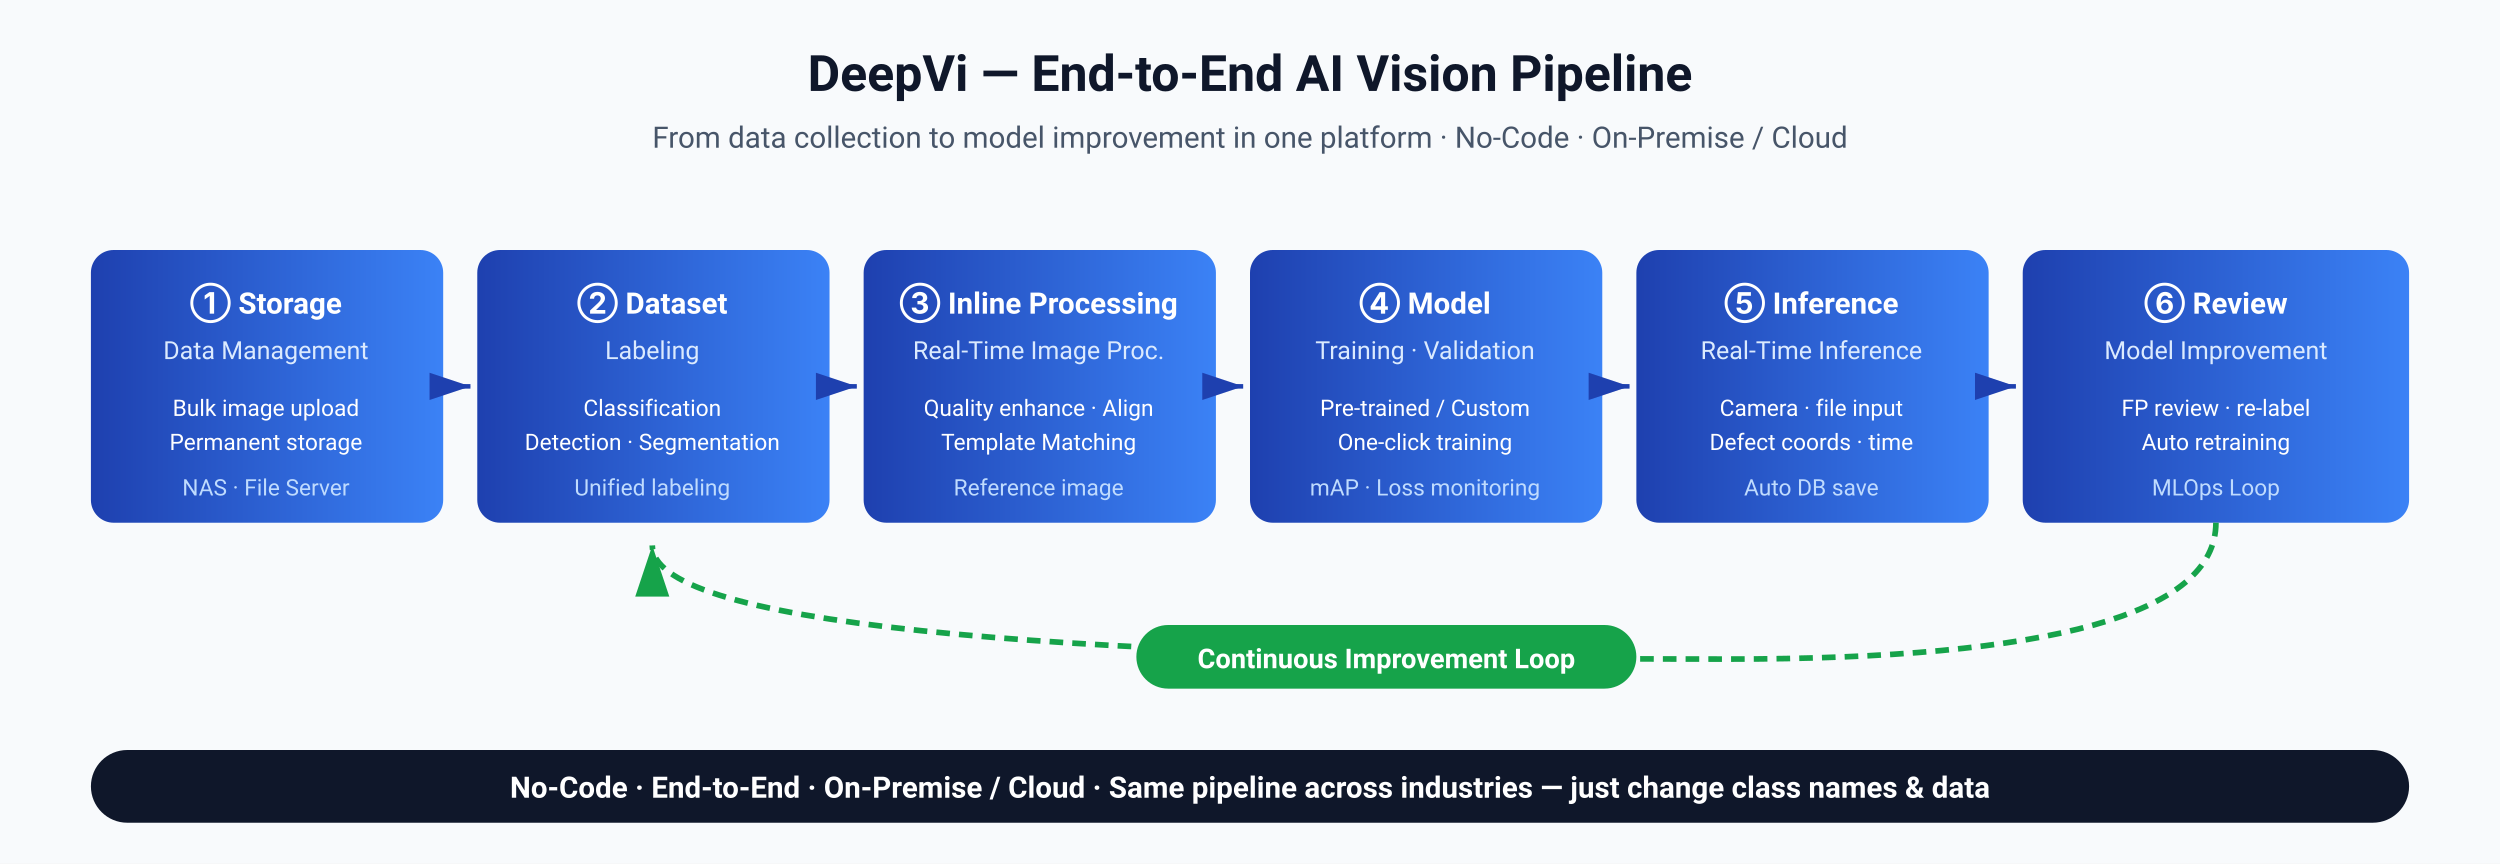
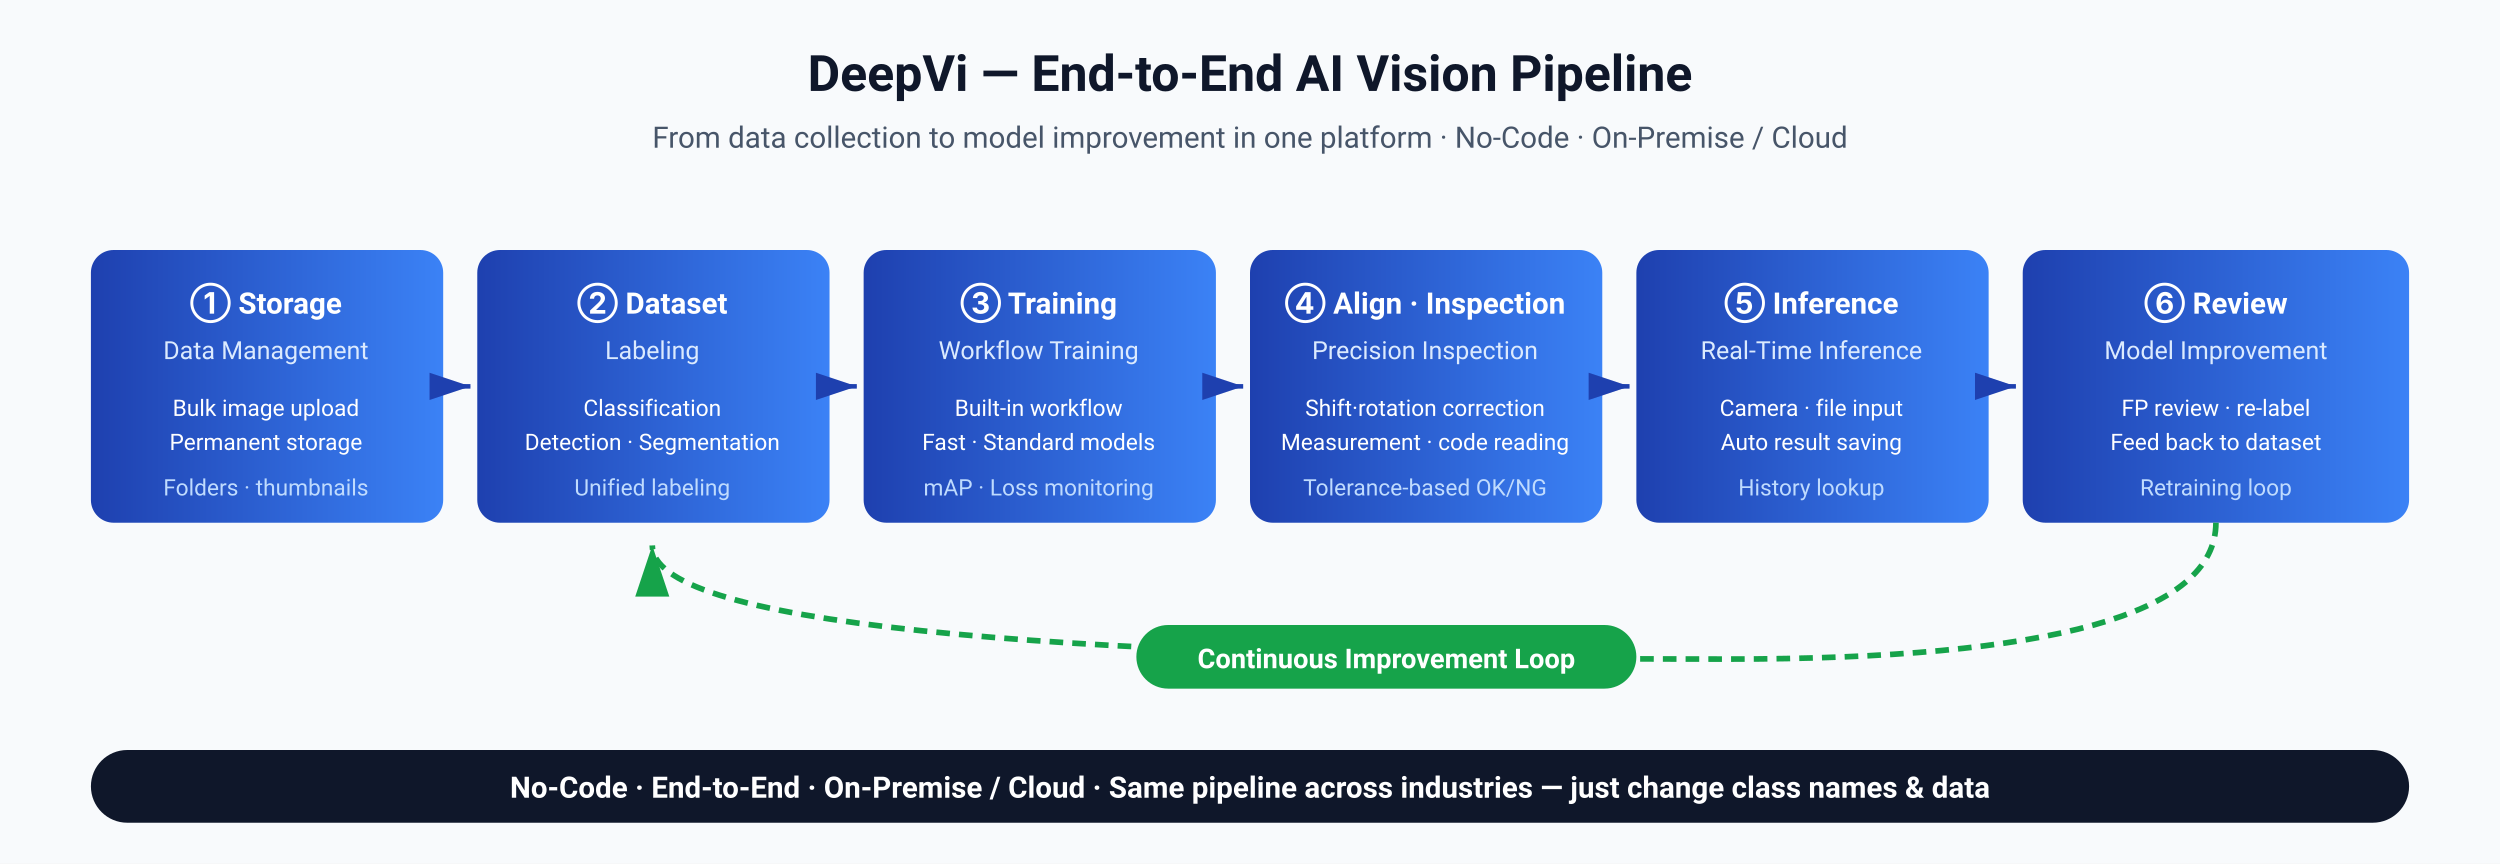
<svg xmlns="http://www.w3.org/2000/svg" viewBox="0 0 1100 380" font-family="-apple-system,BlinkMacSystemFont,'Segoe UI',Roboto,sans-serif">
  <defs>
    <linearGradient id="ovGrad" x1="0" x2="1" y1="0" y2="0">
      <stop offset="0" stop-color="#1e40af" />
      <stop offset="1" stop-color="#3b82f6" />
    </linearGradient>
    <marker id="ovArr" markerWidth="10" markerHeight="10" refX="9" refY="3" orient="auto">
      <path d="M0,0 L0,6 L9,3 z" fill="#1e40af" />
    </marker>
    <marker id="ovArrLoop" markerWidth="10" markerHeight="10" refX="9" refY="3" orient="auto">
      <path d="M0,0 L0,6 L9,3 z" fill="#16a34a" />
    </marker>
  </defs>
  <rect width="1100" height="380" fill="#f8fafc" />
  <text x="550" y="40" text-anchor="middle" font-size="22" font-weight="700" fill="#0f172a">DeepVi — End-to-End AI Vision Pipeline</text>
  <text x="550" y="65" text-anchor="middle" font-size="13" fill="#475569">From data collection to model improvement in one platform · No-Code · On-Premise / Cloud</text>
  <g>
    <rect x="40" y="110" width="155" height="120" rx="10" fill="url(#ovGrad)" />
    <text x="117" y="138" text-anchor="middle" font-size="13" font-weight="700" fill="#ffffff">①  Storage</text>
    <text x="117" y="158" text-anchor="middle" font-size="11" fill="#dbeafe">Data Management</text>
    <text x="117" y="183" text-anchor="middle" font-size="10" fill="#ffffff">Bulk image upload</text>
    <text x="117" y="198" text-anchor="middle" font-size="10" fill="#ffffff">Permanent storage</text>
-     <text x="117" y="218" text-anchor="middle" font-size="10" fill="#bfdbfe">NAS · File Server</text>
+     <text x="117" y="218" text-anchor="middle" font-size="10" fill="#bfdbfe">Folders · thumbnails</text>
    <rect x="210" y="110" width="155" height="120" rx="10" fill="url(#ovGrad)" />
    <text x="287" y="138" text-anchor="middle" font-size="13" font-weight="700" fill="#ffffff">②  Dataset</text>
    <text x="287" y="158" text-anchor="middle" font-size="11" fill="#dbeafe">Labeling</text>
    <text x="287" y="183" text-anchor="middle" font-size="10" fill="#ffffff">Classification</text>
    <text x="287" y="198" text-anchor="middle" font-size="10" fill="#ffffff">Detection · Segmentation</text>
    <text x="287" y="218" text-anchor="middle" font-size="10" fill="#bfdbfe">Unified labeling</text>
    <rect x="380" y="110" width="155" height="120" rx="10" fill="url(#ovGrad)" />
-     <text x="457" y="138" text-anchor="middle" font-size="13" font-weight="700" fill="#ffffff">③  Inline Processing</text>
-     <text x="457" y="158" text-anchor="middle" font-size="11" fill="#dbeafe">Real-Time Image Proc.</text>
-     <text x="457" y="183" text-anchor="middle" font-size="10" fill="#ffffff">Quality enhance · Align</text>
-     <text x="457" y="198" text-anchor="middle" font-size="10" fill="#ffffff">Template Matching</text>
-     <text x="457" y="218" text-anchor="middle" font-size="10" fill="#bfdbfe">Reference image</text>
+     <text x="457" y="138" text-anchor="middle" font-size="13" font-weight="700" fill="#ffffff">③  Training</text>
+     <text x="457" y="158" text-anchor="middle" font-size="11" fill="#dbeafe">Workflow Training</text>
+     <text x="457" y="183" text-anchor="middle" font-size="10" fill="#ffffff">Built-in workflow</text>
+     <text x="457" y="198" text-anchor="middle" font-size="10" fill="#ffffff">Fast · Standard models</text>
+     <text x="457" y="218" text-anchor="middle" font-size="10" fill="#bfdbfe">mAP · Loss monitoring</text>
    <rect x="550" y="110" width="155" height="120" rx="10" fill="url(#ovGrad)" />
-     <text x="627" y="138" text-anchor="middle" font-size="13" font-weight="700" fill="#ffffff">④  Model</text>
-     <text x="627" y="158" text-anchor="middle" font-size="11" fill="#dbeafe">Training · Validation</text>
-     <text x="627" y="183" text-anchor="middle" font-size="10" fill="#ffffff">Pre-trained / Custom</text>
-     <text x="627" y="198" text-anchor="middle" font-size="10" fill="#ffffff">One-click training</text>
-     <text x="627" y="218" text-anchor="middle" font-size="10" fill="#bfdbfe">mAP · Loss monitoring</text>
+     <text x="627" y="138" text-anchor="middle" font-size="13" font-weight="700" fill="#ffffff">④  Align · Inspection</text>
+     <text x="627" y="158" text-anchor="middle" font-size="11" fill="#dbeafe">Precision Inspection</text>
+     <text x="627" y="183" text-anchor="middle" font-size="10" fill="#ffffff">Shift·rotation correction</text>
+     <text x="627" y="198" text-anchor="middle" font-size="10" fill="#ffffff">Measurement · code reading</text>
+     <text x="627" y="218" text-anchor="middle" font-size="10" fill="#bfdbfe">Tolerance-based OK/NG</text>
    <rect x="720" y="110" width="155" height="120" rx="10" fill="url(#ovGrad)" />
    <text x="797" y="138" text-anchor="middle" font-size="13" font-weight="700" fill="#ffffff">⑤  Inference</text>
    <text x="797" y="158" text-anchor="middle" font-size="11" fill="#dbeafe">Real-Time Inference</text>
    <text x="797" y="183" text-anchor="middle" font-size="10" fill="#ffffff">Camera · file input</text>
-     <text x="797" y="198" text-anchor="middle" font-size="10" fill="#ffffff">Defect coords · time</text>
-     <text x="797" y="218" text-anchor="middle" font-size="10" fill="#bfdbfe">Auto DB save</text>
+     <text x="797" y="198" text-anchor="middle" font-size="10" fill="#ffffff">Auto result saving</text>
+     <text x="797" y="218" text-anchor="middle" font-size="10" fill="#bfdbfe">History lookup</text>
    <rect x="890" y="110" width="170" height="120" rx="10" fill="url(#ovGrad)" />
    <text x="975" y="138" text-anchor="middle" font-size="13" font-weight="700" fill="#ffffff">⑥  Review</text>
    <text x="975" y="158" text-anchor="middle" font-size="11" fill="#dbeafe">Model Improvement</text>
    <text x="975" y="183" text-anchor="middle" font-size="10" fill="#ffffff">FP review · re-label</text>
-     <text x="975" y="198" text-anchor="middle" font-size="10" fill="#ffffff">Auto retraining</text>
-     <text x="975" y="218" text-anchor="middle" font-size="10" fill="#bfdbfe">MLOps Loop</text>
+     <text x="975" y="198" text-anchor="middle" font-size="10" fill="#ffffff">Feed back to dataset</text>
+     <text x="975" y="218" text-anchor="middle" font-size="10" fill="#bfdbfe">Retraining loop</text>
  </g>
  <line x1="197" y1="170" x2="207" y2="170" stroke="#1e40af" stroke-width="2" marker-end="url(#ovArr)" />
  <line x1="367" y1="170" x2="377" y2="170" stroke="#1e40af" stroke-width="2" marker-end="url(#ovArr)" />
  <line x1="537" y1="170" x2="547" y2="170" stroke="#1e40af" stroke-width="2" marker-end="url(#ovArr)" />
  <line x1="707" y1="170" x2="717" y2="170" stroke="#1e40af" stroke-width="2" marker-end="url(#ovArr)" />
  <line x1="877" y1="170" x2="887" y2="170" stroke="#1e40af" stroke-width="2" marker-end="url(#ovArr)" />
  <path d="M 975 230 Q 975 290 760 290 Q 287 290 287 240" fill="none" stroke="#16a34a" stroke-width="2.5" stroke-dasharray="6,4" marker-end="url(#ovArrLoop)" />
  <rect x="500" y="275" width="220" height="28" rx="14" fill="#16a34a" />
  <text x="610" y="294" text-anchor="middle" font-size="12" font-weight="700" fill="#ffffff">Continuous Improvement Loop</text>
  <rect x="40" y="330" width="1020" height="32" rx="16" fill="#0f172a" />
  <text x="550" y="351" text-anchor="middle" font-size="13" font-weight="700" fill="#ffffff">No-Code  ·  End-to-End  ·  On-Premise / Cloud  ·  Same pipeline across industries — just change class names &amp; data</text>
</svg>
